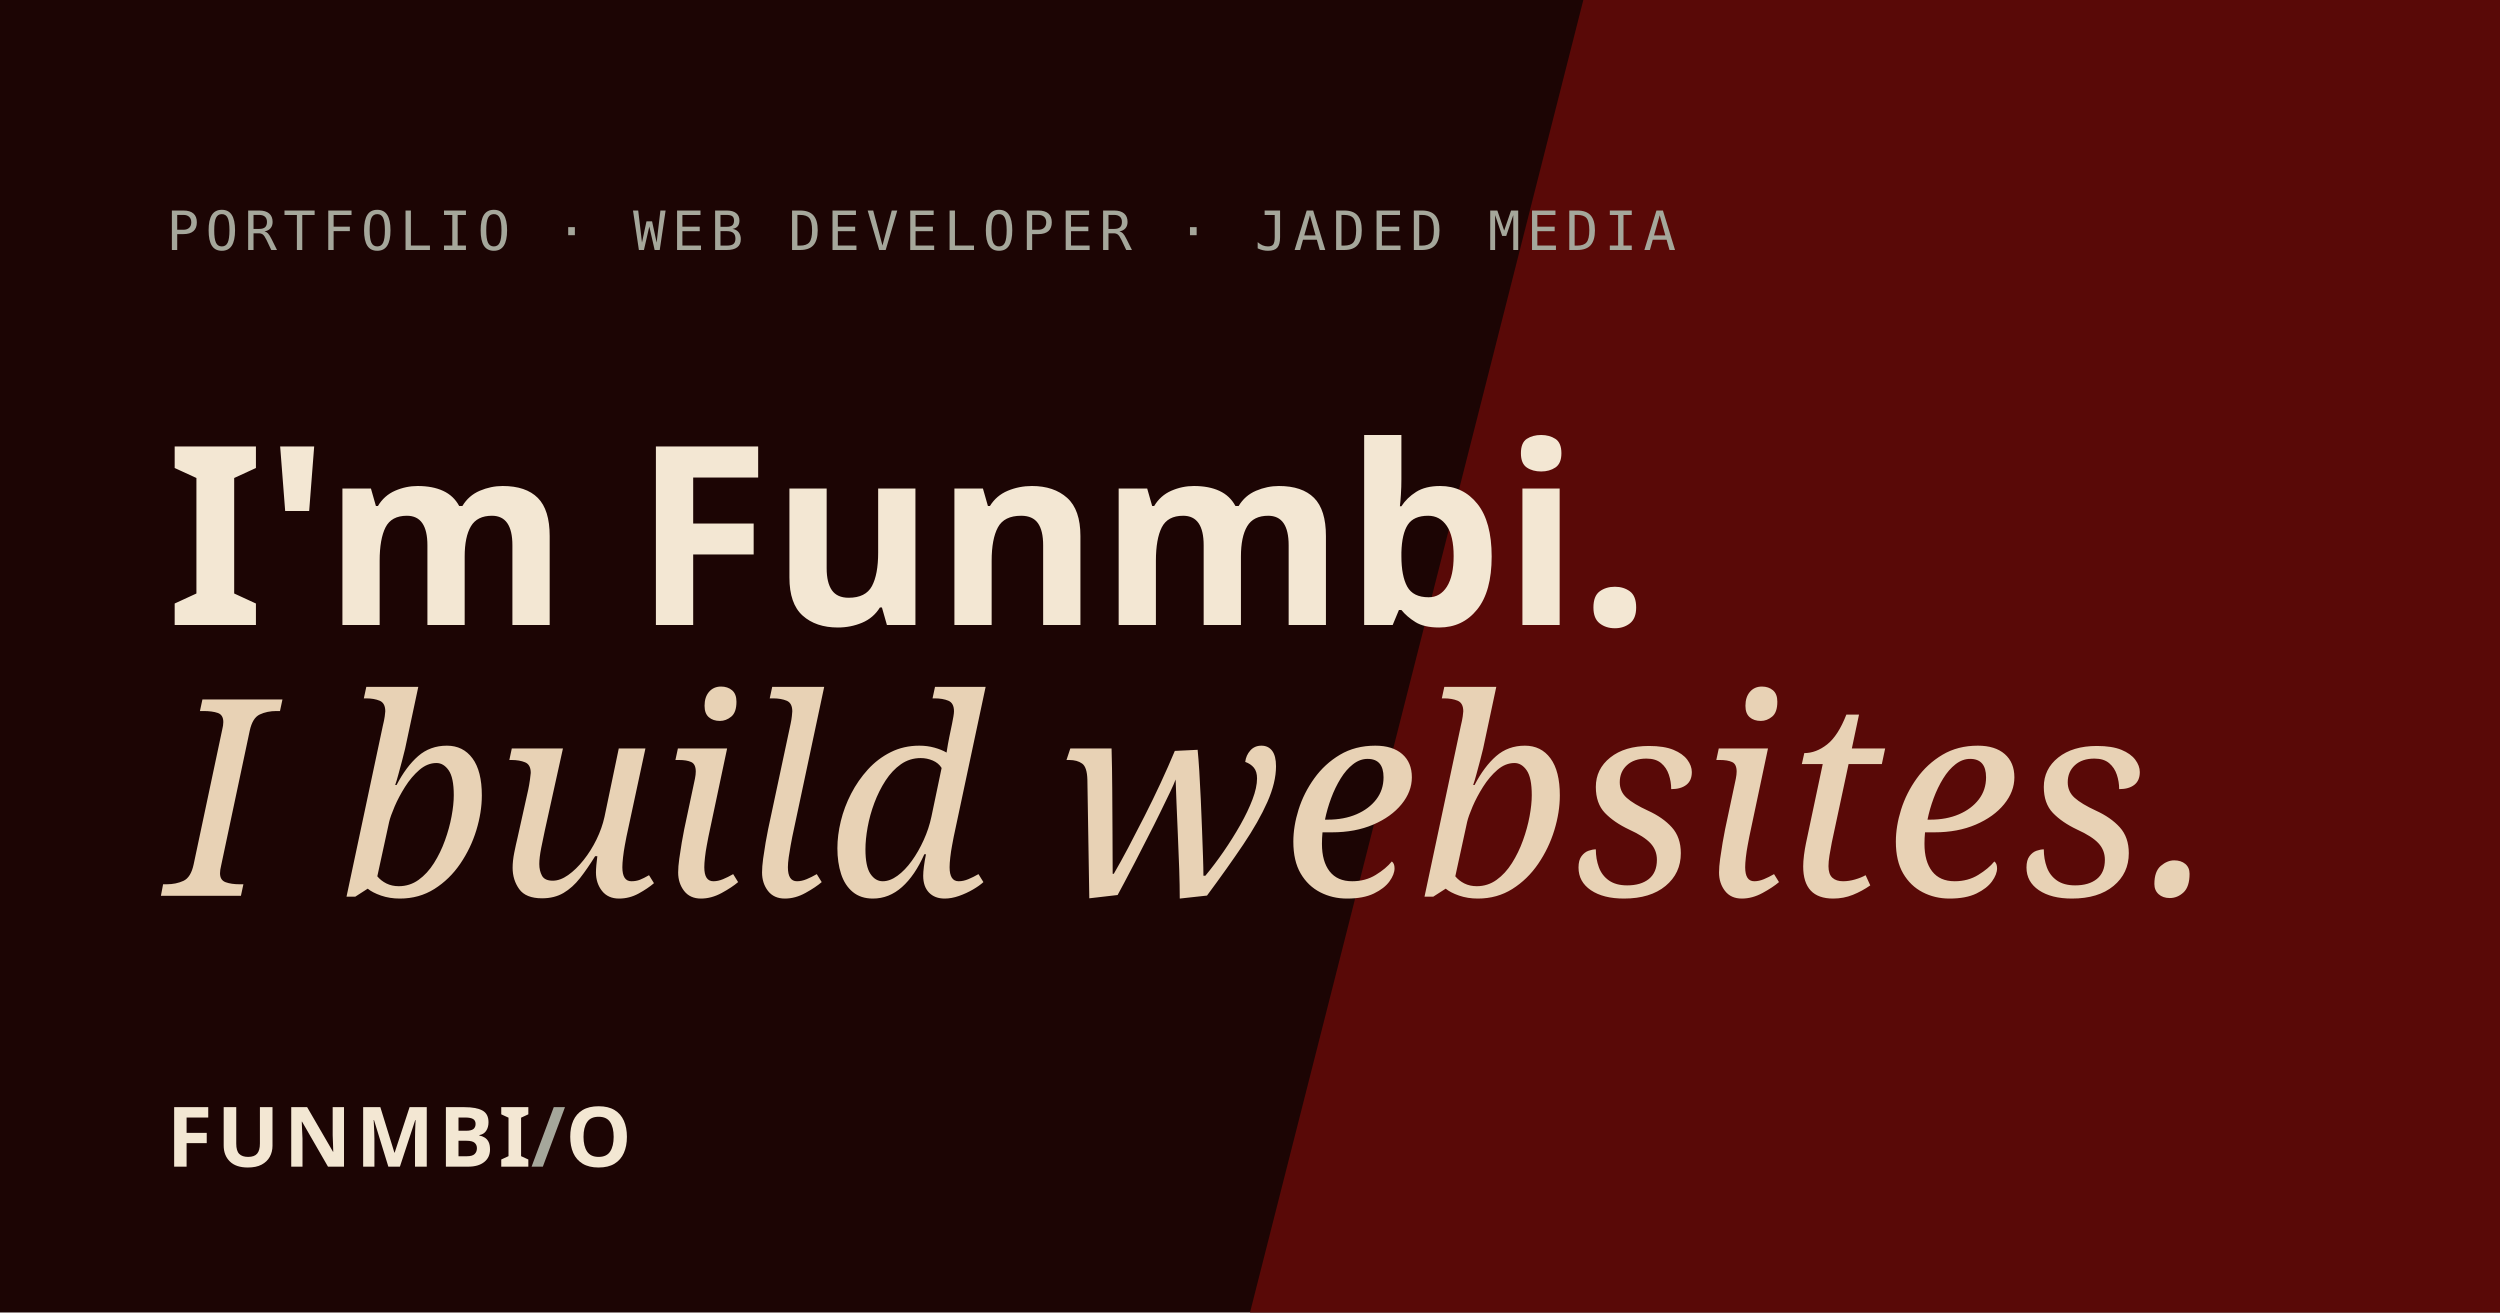
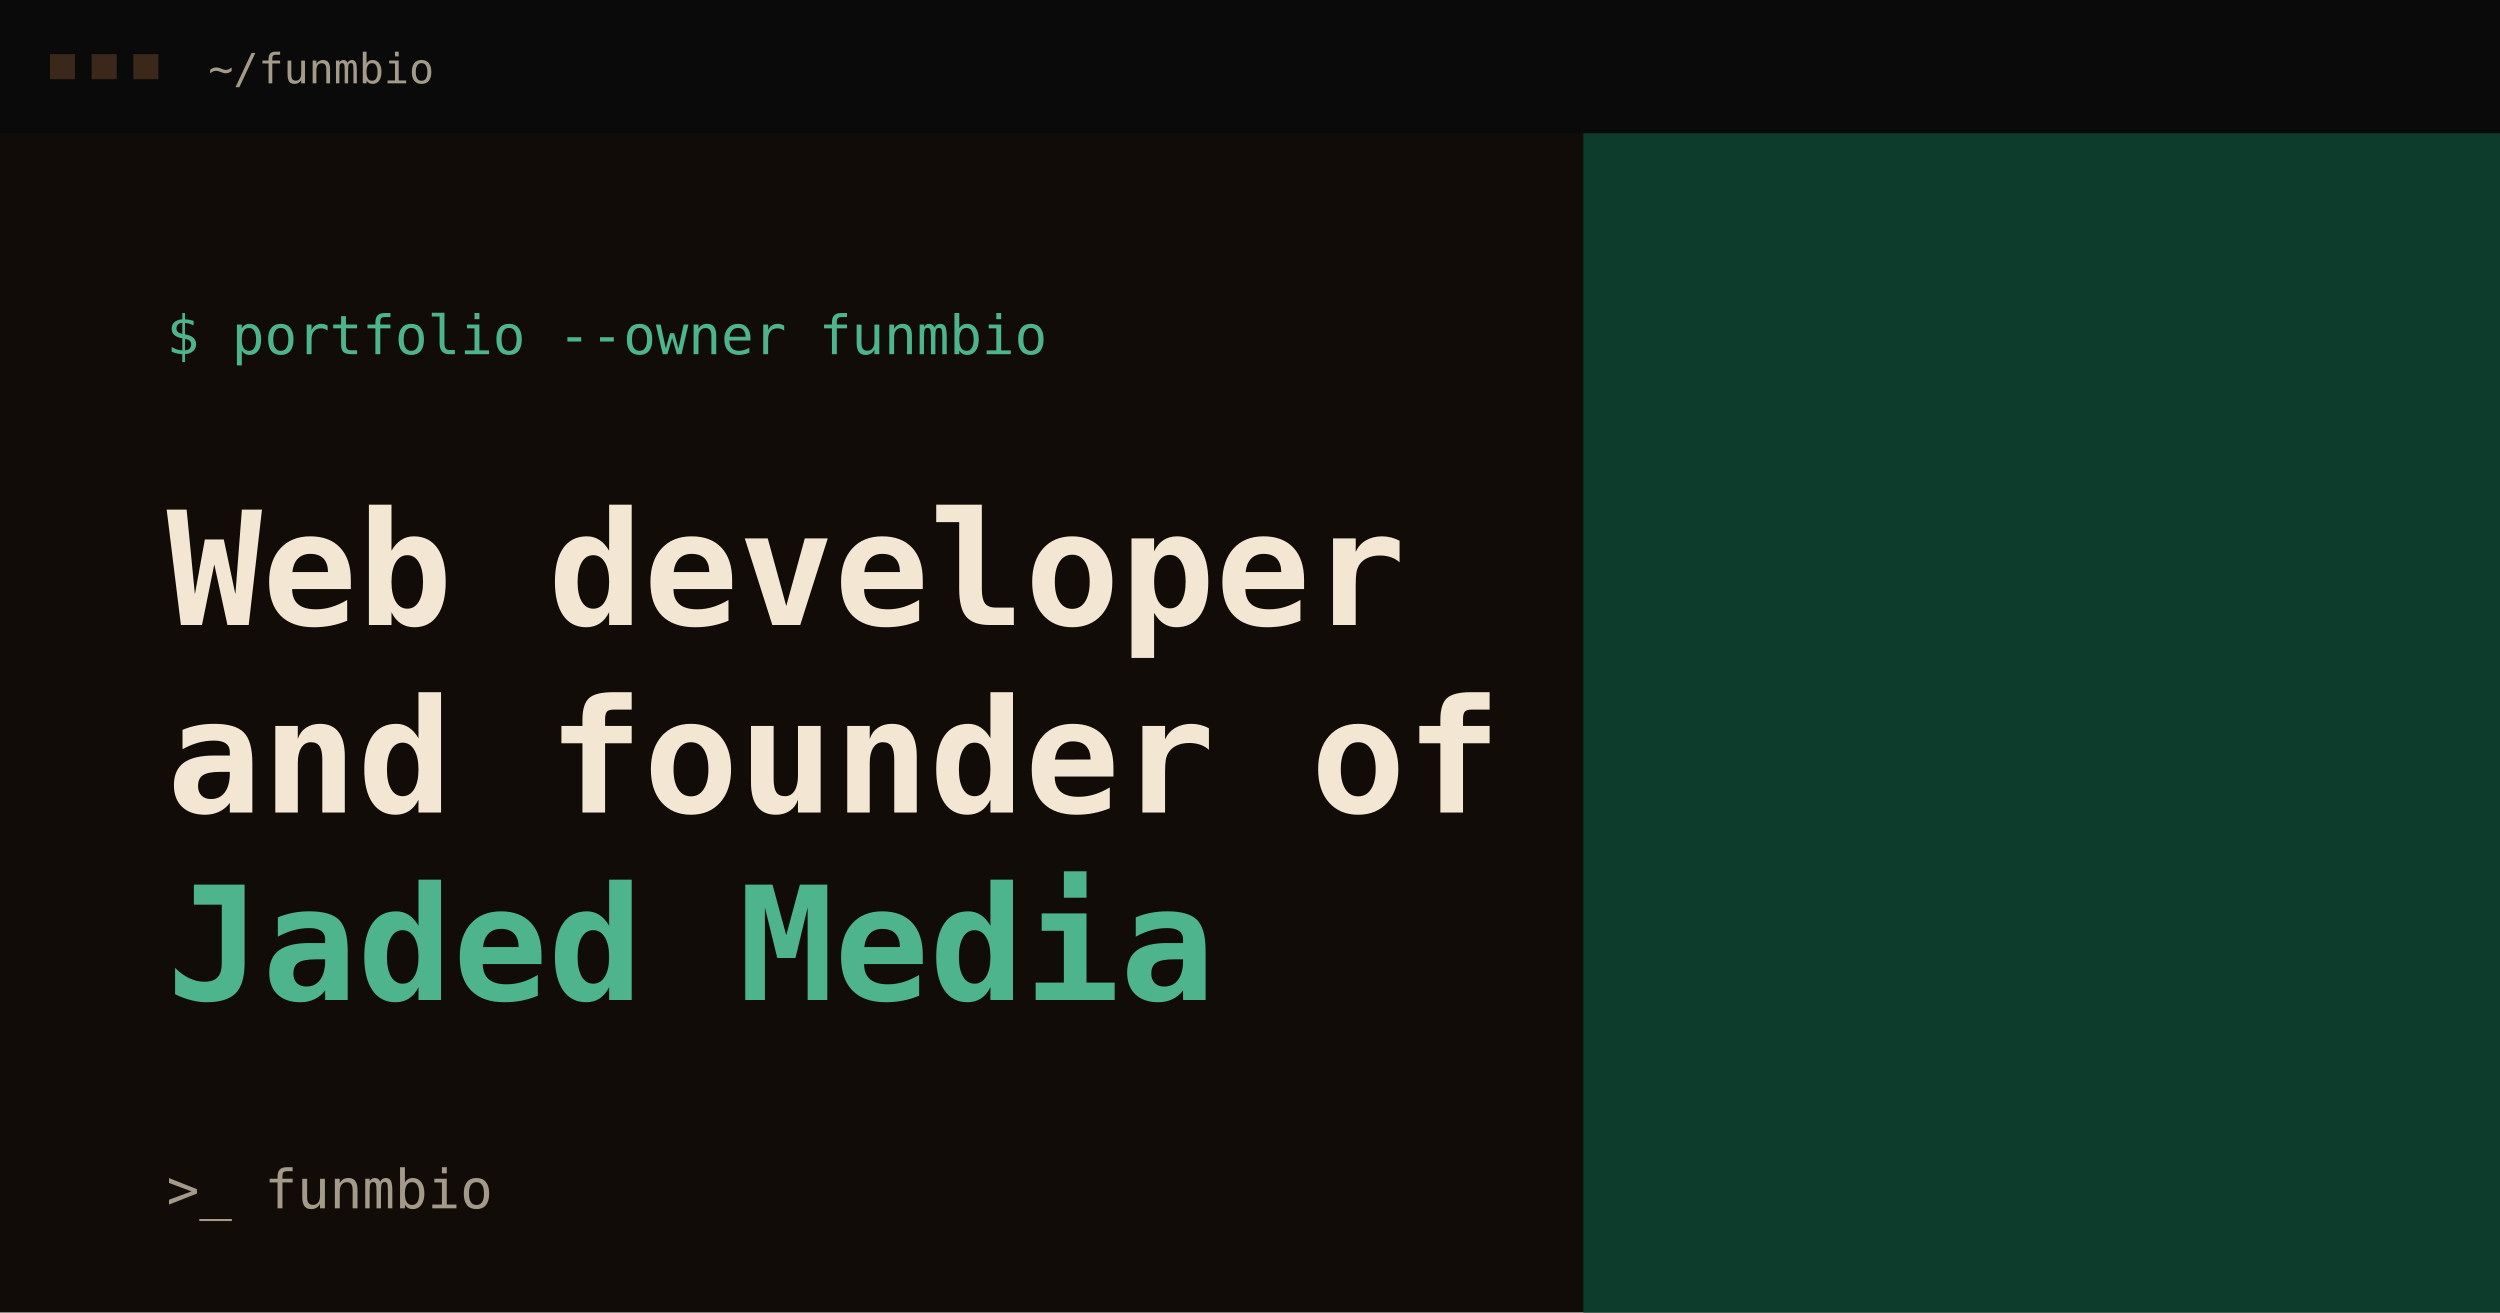
<svg xmlns="http://www.w3.org/2000/svg" width="1200" height="630" viewBox="0 0 1200 630">
-   <rect width="1200" height="630" fill="#1C0504" />
-   <polygon points="760,0 1200,0 1200,630 600,630" fill="#590907" />
-   <text x="80" y="120" font-family="IBM Plex Mono,monospace" font-size="26" letter-spacing="3" fill="#A5A79B">PORTFOLIO · WEB DEVELOPER · JADED MEDIA</text>
-   <text x="80" y="300" font-family="Archivo,Arial Black,sans-serif" font-weight="900" font-size="120" fill="#F3E7D3">I'm Funmbi.</text>
-   <text x="80" y="430" font-family="Cormorant Garamond,Georgia,serif" font-style="italic" font-weight="500" font-size="132" fill="#E8D2B5">I build websites.</text>
-   <text x="80" y="560" font-family="Archivo,Arial Black,sans-serif" font-weight="900" font-size="40" letter-spacing="2" fill="#F3E7D3">FUNMBI<tspan fill="#A5A79B">/</tspan>O</text>
+   <rect width="1200" height="630" fill="#110C08" />
+   <rect x="0" y="0" width="1200" height="64" fill="#0A0A0A" />
+   <rect x="24" y="26" width="12" height="12" fill="#3B281A" />
+   <rect x="44" y="26" width="12" height="12" fill="#3B281A" />
+   <rect x="64" y="26" width="12" height="12" fill="#3B281A" />
+   <text x="100" y="40" font-family="JetBrains Mono,DejaVu Sans Mono,monospace" font-size="20" fill="#A39A8A">~/funmbio</text>
+   <rect x="760" y="64" width="440" height="566" fill="#0D3B2C" />
+   <text x="80" y="170" font-family="JetBrains Mono,DejaVu Sans Mono,monospace" font-size="26" fill="#4DB48D">$ portfolio --owner funmbio</text>
+   <text x="80" y="300" font-family="JetBrains Mono,DejaVu Sans Mono,monospace" font-weight="800" font-size="76" fill="#F3E7D3">Web developer</text>
+   <text x="80" y="390" font-family="JetBrains Mono,DejaVu Sans Mono,monospace" font-weight="800" font-size="76" fill="#F3E7D3">and founder of</text>
+   <text x="80" y="480" font-family="JetBrains Mono,DejaVu Sans Mono,monospace" font-weight="800" font-size="76" fill="#4DB48D">Jaded Media</text>
+   <text x="80" y="580" font-family="JetBrains Mono,DejaVu Sans Mono,monospace" font-size="26" fill="#A39A8A">&gt;_ funmbio</text>
</svg>
